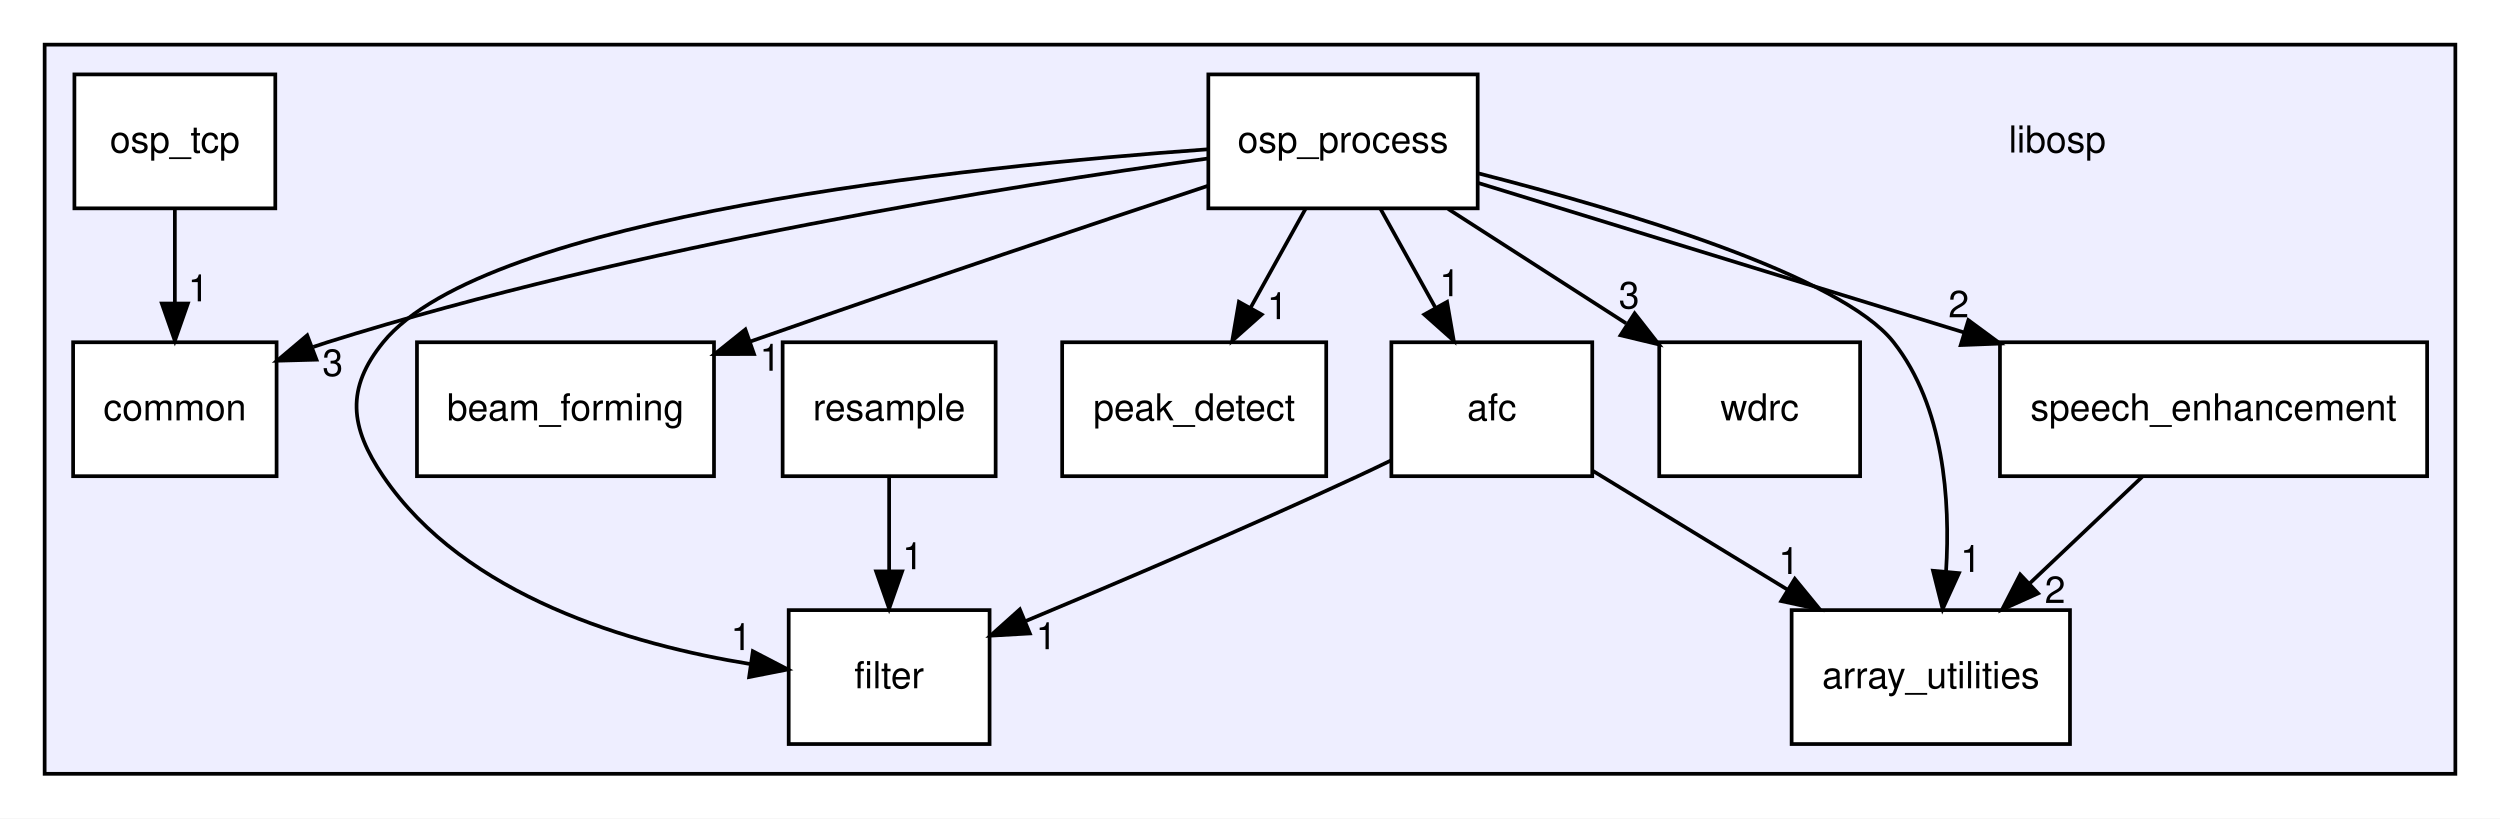
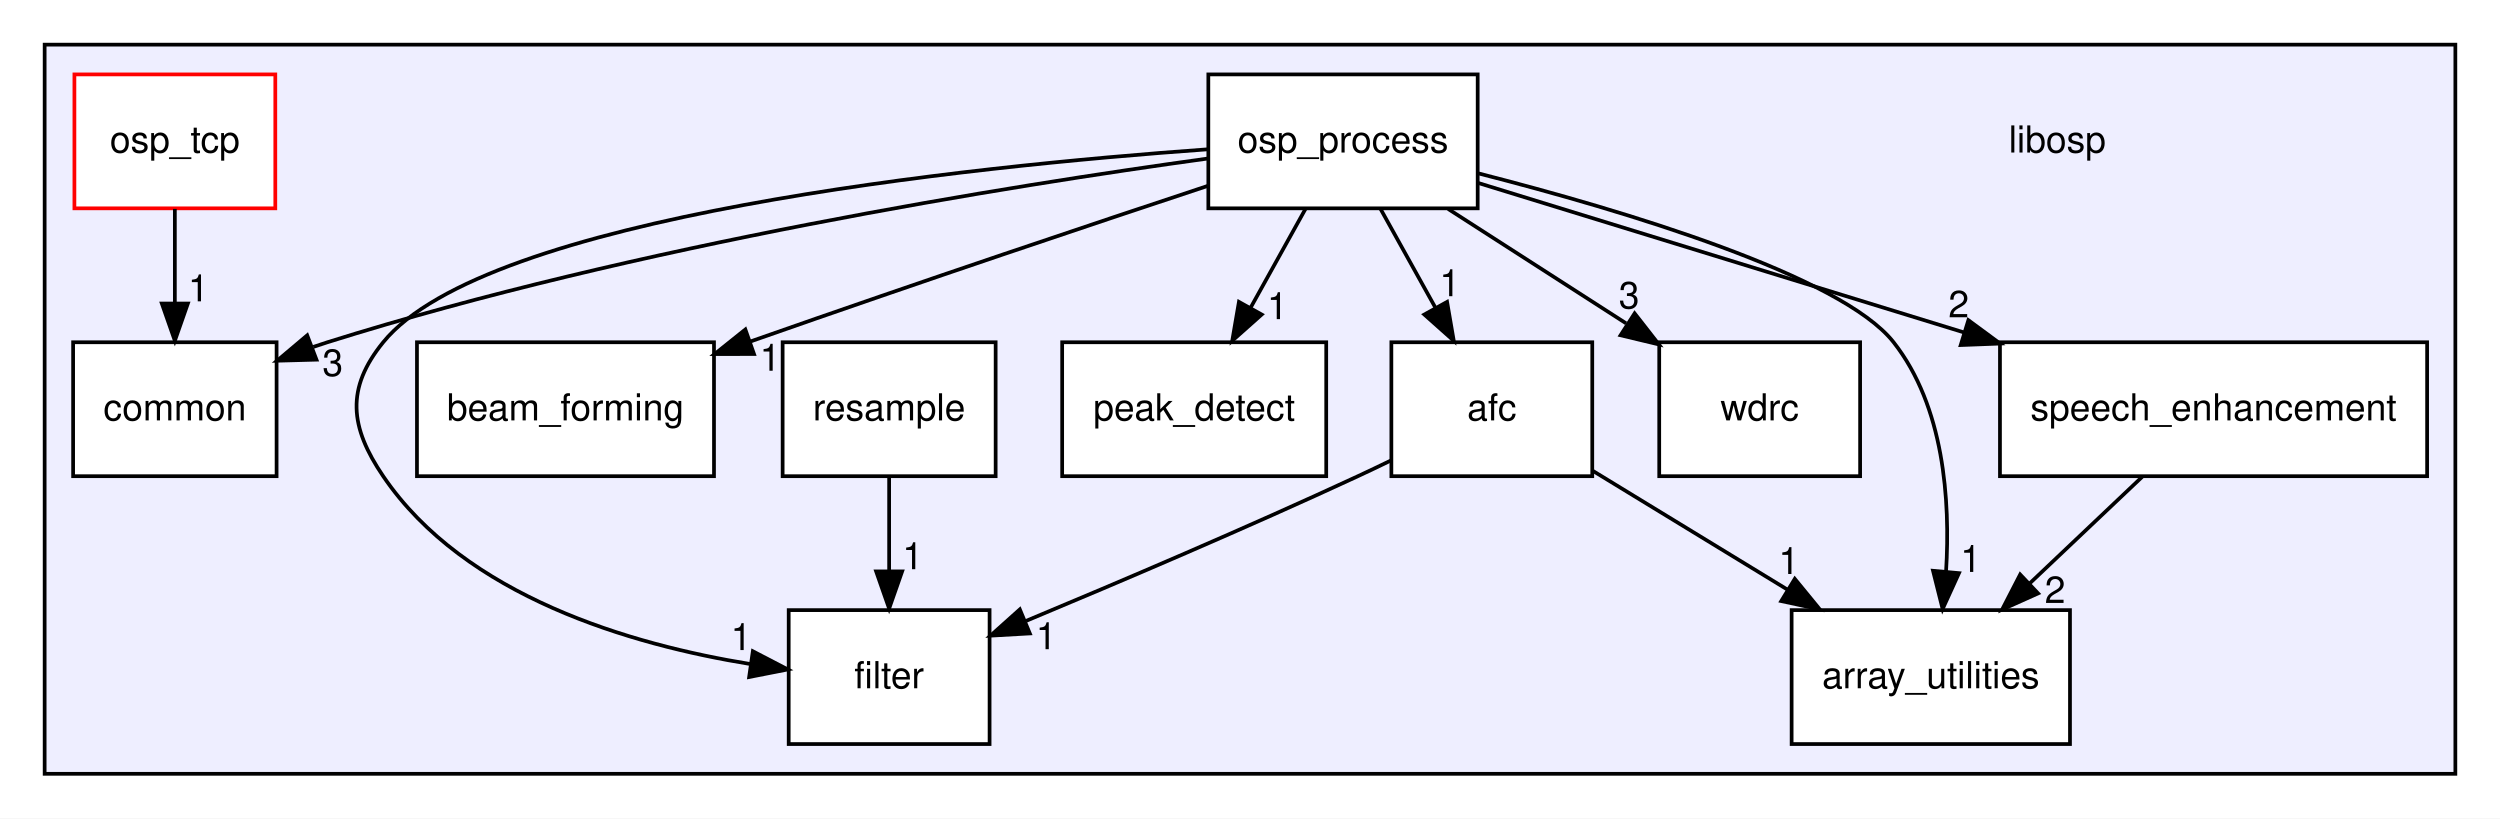
<svg xmlns="http://www.w3.org/2000/svg" xmlns:xlink="http://www.w3.org/1999/xlink" width="672pt" height="220pt" viewBox="0.00 0.00 672.00 220.00">
  <g id="graph0" class="graph" transform="scale(1 1) rotate(0) translate(4 216)">
    <polygon fill="#ffffff" stroke="transparent" points="-4,4 -4,-216 668,-216 668,4 -4,4" />
    <g id="clust1" class="cluster">
      <g id="a_clust1">
        <a xlink:href="dir_344a92ffc85f32daed969785c1237399.html" target="_top">
          <polygon fill="#eeeeff" stroke="#000000" points="8,-8 8,-204 656,-204 656,-8 8,-8" />
        </a>
      </g>
    </g>
    <g id="node1" class="node">
      <text text-anchor="middle" x="549" y="-175" font-family="Helvetica,sans-Serif" font-size="10.00" fill="#000000">libosp</text>
    </g>
    <g id="node2" class="node">
      <g id="a_node2">
        <a xlink:href="dir_d30d913637fbf7f792881e6c97312ebe.html" target="_top" xlink:title="afc">
          <polygon fill="#ffffff" stroke="#000000" points="424,-124 370,-124 370,-88 424,-88 424,-124" />
          <text text-anchor="middle" x="397" y="-103" font-family="Helvetica,sans-Serif" font-size="10.00" fill="#000000">afc</text>
        </a>
      </g>
    </g>
    <g id="node3" class="node">
      <g id="a_node3">
        <a xlink:href="dir_d2ff1931eae1d716ba66faf7712a9d40.html" target="_top" xlink:title="array_utilities">
          <polygon fill="#ffffff" stroke="#000000" points="552.411,-52 477.589,-52 477.589,-16 552.411,-16 552.411,-52" />
          <text text-anchor="middle" x="515" y="-31" font-family="Helvetica,sans-Serif" font-size="10.00" fill="#000000">array_utilities</text>
        </a>
      </g>
    </g>
    <g id="edge12" class="edge">
      <path fill="none" stroke="#000000" d="M424.072,-89.482C439.6,-80.007 459.351,-67.955 476.475,-57.507" />
      <polygon fill="#000000" stroke="#000000" points="478.441,-60.407 485.154,-52.211 474.795,-54.432 478.441,-60.407" />
      <g id="a_edge12-headlabel">
        <a xlink:href="dir_000001_000002.html" target="_top" xlink:title="1">
          <text text-anchor="middle" x="476.851" y="-61.703" font-family="Helvetica,sans-Serif" font-size="10.00" fill="#000000">1</text>
        </a>
      </g>
    </g>
    <g id="node6" class="node">
      <g id="a_node6">
        <a xlink:href="dir_de7a9cb073e10e7815aee1406a0b0d94.html" target="_top" xlink:title="filter">
          <polygon fill="#ffffff" stroke="#000000" points="262,-52 208,-52 208,-16 262,-16 262,-52" />
          <text text-anchor="middle" x="235" y="-31" font-family="Helvetica,sans-Serif" font-size="10.00" fill="#000000">filter</text>
        </a>
      </g>
    </g>
    <g id="edge13" class="edge">
      <path fill="none" stroke="#000000" d="M369.956,-92.265C366.946,-90.8 363.916,-89.352 361,-88 331.266,-74.21 297.059,-59.629 271.796,-49.099" />
      <polygon fill="#000000" stroke="#000000" points="272.818,-45.733 262.24,-45.131 270.133,-52.198 272.818,-45.733" />
      <g id="a_edge13-headlabel">
        <a xlink:href="dir_000001_000005.html" target="_top" xlink:title="1">
          <text text-anchor="middle" x="277.226" y="-41.49" font-family="Helvetica,sans-Serif" font-size="10.00" fill="#000000">1</text>
        </a>
      </g>
    </g>
    <g id="node4" class="node">
      <g id="a_node4">
        <a xlink:href="dir_e541d5957584045964f1a22ce7cd4939.html" target="_top" xlink:title="beam_forming">
          <polygon fill="#ffffff" stroke="#000000" points="187.921,-124 108.079,-124 108.079,-88 187.921,-88 187.921,-124" />
          <text text-anchor="middle" x="148" y="-103" font-family="Helvetica,sans-Serif" font-size="10.00" fill="#000000">beam_forming</text>
        </a>
      </g>
    </g>
    <g id="node5" class="node">
      <g id="a_node5">
        <a xlink:href="dir_c1518514b5e4fe9e783e310dfe1cfbfe.html" target="_top" xlink:title="common">
          <polygon fill="#ffffff" stroke="#000000" points="70.346,-124 15.654,-124 15.654,-88 70.346,-88 70.346,-124" />
          <text text-anchor="middle" x="43" y="-103" font-family="Helvetica,sans-Serif" font-size="10.00" fill="#000000">common</text>
        </a>
      </g>
    </g>
    <g id="node7" class="node">
      <g id="a_node7">
        <a xlink:href="dir_ddf0760a248aa19a1d9cd0e63f058c79.html" target="_top" xlink:title="osp_process">
          <polygon fill="#ffffff" stroke="#000000" points="393.2,-196 320.8,-196 320.8,-160 393.2,-160 393.2,-196" />
          <text text-anchor="middle" x="357" y="-175" font-family="Helvetica,sans-Serif" font-size="10.00" fill="#000000">osp_process</text>
        </a>
      </g>
    </g>
    <g id="edge7" class="edge">
      <path fill="none" stroke="#000000" d="M367.094,-159.831C371.56,-151.792 376.908,-142.167 381.838,-133.292" />
      <polygon fill="#000000" stroke="#000000" points="384.974,-134.855 386.77,-124.413 378.854,-131.455 384.974,-134.855" />
      <g id="a_edge7-headlabel">
        <a xlink:href="dir_000006_000001.html" target="_top" xlink:title="1">
          <text text-anchor="middle" x="385.71" y="-136.376" font-family="Helvetica,sans-Serif" font-size="10.00" fill="#000000">1</text>
        </a>
      </g>
    </g>
    <g id="edge4" class="edge">
      <path fill="none" stroke="#000000" d="M393.463,-169.38C432.56,-159.363 490.935,-141.907 505,-124 518.519,-106.788 520.292,-81.679 519.096,-62.353" />
      <polygon fill="#000000" stroke="#000000" points="522.573,-61.941 518.181,-52.299 515.601,-62.575 522.573,-61.941" />
      <g id="a_edge4-headlabel">
        <a xlink:href="dir_000006_000002.html" target="_top" xlink:title="1">
          <text text-anchor="middle" x="525.726" y="-62.264" font-family="Helvetica,sans-Serif" font-size="10.00" fill="#000000">1</text>
        </a>
      </g>
    </g>
    <g id="edge2" class="edge">
      <path fill="none" stroke="#000000" d="M320.685,-166.049C290.225,-155.956 245.353,-140.932 197.654,-124.192" />
      <polygon fill="#000000" stroke="#000000" points="198.675,-120.841 188.08,-120.822 196.351,-127.443 198.675,-120.841" />
      <g id="a_edge2-headlabel">
        <a xlink:href="dir_000006_000003.html" target="_top" xlink:title="1">
          <text text-anchor="middle" x="203.008" y="-116.356" font-family="Helvetica,sans-Serif" font-size="10.00" fill="#000000">1</text>
        </a>
      </g>
    </g>
    <g id="edge6" class="edge">
      <path fill="none" stroke="#000000" d="M320.599,-173.381C267.665,-166.088 166.735,-150 84,-124 82.749,-123.607 81.484,-123.187 80.213,-122.746" />
      <polygon fill="#000000" stroke="#000000" points="81.065,-119.326 70.474,-119.038 78.574,-125.867 81.065,-119.326" />
      <g id="a_edge6-headlabel">
        <a xlink:href="dir_000006_000004.html" target="_top" xlink:title="3">
          <text text-anchor="middle" x="85.435" y="-114.951" font-family="Helvetica,sans-Serif" font-size="10.00" fill="#000000">3</text>
        </a>
      </g>
    </g>
    <g id="edge8" class="edge">
      <path fill="none" stroke="#000000" d="M320.625,-175.866C256.27,-171.25 126.52,-157.876 99,-124 88.912,-111.581 90.013,-101.238 99,-88 120.953,-55.663 165.639,-42.691 197.805,-37.486" />
      <polygon fill="#000000" stroke="#000000" points="198.364,-40.942 207.764,-36.055 197.368,-34.013 198.364,-40.942" />
      <g id="a_edge8-headlabel">
        <a xlink:href="dir_000006_000005.html" target="_top" xlink:title="1">
          <text text-anchor="middle" x="195.209" y="-41.264" font-family="Helvetica,sans-Serif" font-size="10.00" fill="#000000">1</text>
        </a>
      </g>
    </g>
    <g id="node9" class="node">
      <g id="a_node9">
        <a xlink:href="dir_e4d4d3e4b2729fb205722b1fca19ad82.html" target="_top" xlink:title="peak_detect">
          <polygon fill="#ffffff" stroke="#000000" points="352.489,-124 281.511,-124 281.511,-88 352.489,-88 352.489,-124" />
          <text text-anchor="middle" x="317" y="-103" font-family="Helvetica,sans-Serif" font-size="10.00" fill="#000000">peak_detect</text>
        </a>
      </g>
    </g>
    <g id="edge9" class="edge">
      <path fill="none" stroke="#000000" d="M346.906,-159.831C342.44,-151.792 337.092,-142.167 332.162,-133.292" />
      <polygon fill="#000000" stroke="#000000" points="335.146,-131.455 327.23,-124.413 329.026,-134.855 335.146,-131.455" />
      <g id="a_edge9-headlabel">
-         <a xlink:href="dir_000006_000008.html" target="_top" xlink:title="1">
+         <a xlink:href="dir_000006_000009.html" target="_top" xlink:title="1">
          <text text-anchor="middle" x="339.373" y="-130.219" font-family="Helvetica,sans-Serif" font-size="10.00" fill="#000000">1</text>
        </a>
      </g>
    </g>
    <g id="node11" class="node">
      <g id="a_node11">
        <a xlink:href="dir_7339c16d246cb01010ebb66c5ad22b88.html" target="_top" xlink:title="speech_enhancement">
          <polygon fill="#ffffff" stroke="#000000" points="648.409,-124 533.591,-124 533.591,-88 648.409,-88 648.409,-124" />
          <text text-anchor="middle" x="591" y="-103" font-family="Helvetica,sans-Serif" font-size="10.00" fill="#000000">speech_enhancement</text>
        </a>
      </g>
    </g>
    <g id="edge5" class="edge">
      <path fill="none" stroke="#000000" d="M393.306,-166.829C428.081,-156.129 481.401,-139.723 523.906,-126.644" />
      <polygon fill="#000000" stroke="#000000" points="525.1,-129.939 533.628,-123.653 523.041,-123.249 525.1,-129.939" />
      <g id="a_edge5-headlabel">
-         <a xlink:href="dir_000006_000010.html" target="_top" xlink:title="2">
+         <a xlink:href="dir_000006_000011.html" target="_top" xlink:title="2">
          <text text-anchor="middle" x="522.499" y="-130.71" font-family="Helvetica,sans-Serif" font-size="10.00" fill="#000000">2</text>
        </a>
      </g>
    </g>
    <g id="node12" class="node">
      <g id="a_node12">
        <a xlink:href="dir_1192e444e0b425469744ddb44f5500ff.html" target="_top" xlink:title="wdrc">
          <polygon fill="#ffffff" stroke="#000000" points="496,-124 442,-124 442,-88 496,-88 496,-124" />
          <text text-anchor="middle" x="469" y="-103" font-family="Helvetica,sans-Serif" font-size="10.00" fill="#000000">wdrc</text>
        </a>
      </g>
    </g>
    <g id="edge3" class="edge">
      <path fill="none" stroke="#000000" d="M385.262,-159.831C399.78,-150.498 417.625,-139.026 433.107,-129.074" />
      <polygon fill="#000000" stroke="#000000" points="435.387,-131.769 441.906,-123.418 431.601,-125.881 435.387,-131.769" />
      <g id="a_edge3-headlabel">
-         <a xlink:href="dir_000006_000011.html" target="_top" xlink:title="3">
+         <a xlink:href="dir_000006_000012.html" target="_top" xlink:title="3">
          <text text-anchor="middle" x="433.898" y="-133.102" font-family="Helvetica,sans-Serif" font-size="10.00" fill="#000000">3</text>
        </a>
      </g>
    </g>
    <g id="node8" class="node">
      <g id="a_node8">
        <a xlink:href="dir_13cda17aba8e814f4afb5662c5c96c8d.html" target="_top" xlink:title="osp_tcp">
-           <polygon fill="#ffffff" stroke="#000000" points="70,-196 16,-196 16,-160 70,-160 70,-196" />
+           <polygon fill="#ffffff" stroke="#ff0000" points="70,-196 16,-196 16,-160 70,-160 70,-196" />
          <text text-anchor="middle" x="43" y="-175" font-family="Helvetica,sans-Serif" font-size="10.00" fill="#000000">osp_tcp</text>
        </a>
      </g>
    </g>
    <g id="edge11" class="edge">
      <path fill="none" stroke="#000000" d="M43,-159.831C43,-152.131 43,-142.974 43,-134.417" />
      <polygon fill="#000000" stroke="#000000" points="46.5,-134.413 43,-124.413 39.5,-134.413 46.5,-134.413" />
      <g id="a_edge11-headlabel">
        <a xlink:href="dir_000007_000004.html" target="_top" xlink:title="1">
          <text text-anchor="middle" x="49.339" y="-135.008" font-family="Helvetica,sans-Serif" font-size="10.00" fill="#000000">1</text>
        </a>
      </g>
    </g>
    <g id="node10" class="node">
      <g id="a_node10">
        <a xlink:href="dir_b6246aa9d561796439e6a862135f2b86.html" target="_top" xlink:title="resample">
          <polygon fill="#ffffff" stroke="#000000" points="263.628,-124 206.372,-124 206.372,-88 263.628,-88 263.628,-124" />
          <text text-anchor="middle" x="235" y="-103" font-family="Helvetica,sans-Serif" font-size="10.00" fill="#000000">resample</text>
        </a>
      </g>
    </g>
    <g id="edge1" class="edge">
      <path fill="none" stroke="#000000" d="M235,-87.831C235,-80.131 235,-70.974 235,-62.417" />
      <polygon fill="#000000" stroke="#000000" points="238.5,-62.413 235,-52.413 231.5,-62.413 238.5,-62.413" />
      <g id="a_edge1-headlabel">
-         <a xlink:href="dir_000009_000005.html" target="_top" xlink:title="1">
+         <a xlink:href="dir_000010_000005.html" target="_top" xlink:title="1">
          <text text-anchor="middle" x="241.339" y="-63.008" font-family="Helvetica,sans-Serif" font-size="10.00" fill="#000000">1</text>
        </a>
      </g>
    </g>
    <g id="edge10" class="edge">
      <path fill="none" stroke="#000000" d="M571.822,-87.831C562.641,-79.134 551.499,-68.578 541.522,-59.127" />
      <polygon fill="#000000" stroke="#000000" points="543.838,-56.499 534.172,-52.163 539.024,-61.581 543.838,-56.499" />
      <g id="a_edge10-headlabel">
-         <a xlink:href="dir_000010_000002.html" target="_top" xlink:title="2">
+         <a xlink:href="dir_000011_000002.html" target="_top" xlink:title="2">
          <text text-anchor="middle" x="548.401" y="-53.91" font-family="Helvetica,sans-Serif" font-size="10.00" fill="#000000">2</text>
        </a>
      </g>
    </g>
  </g>
</svg>
